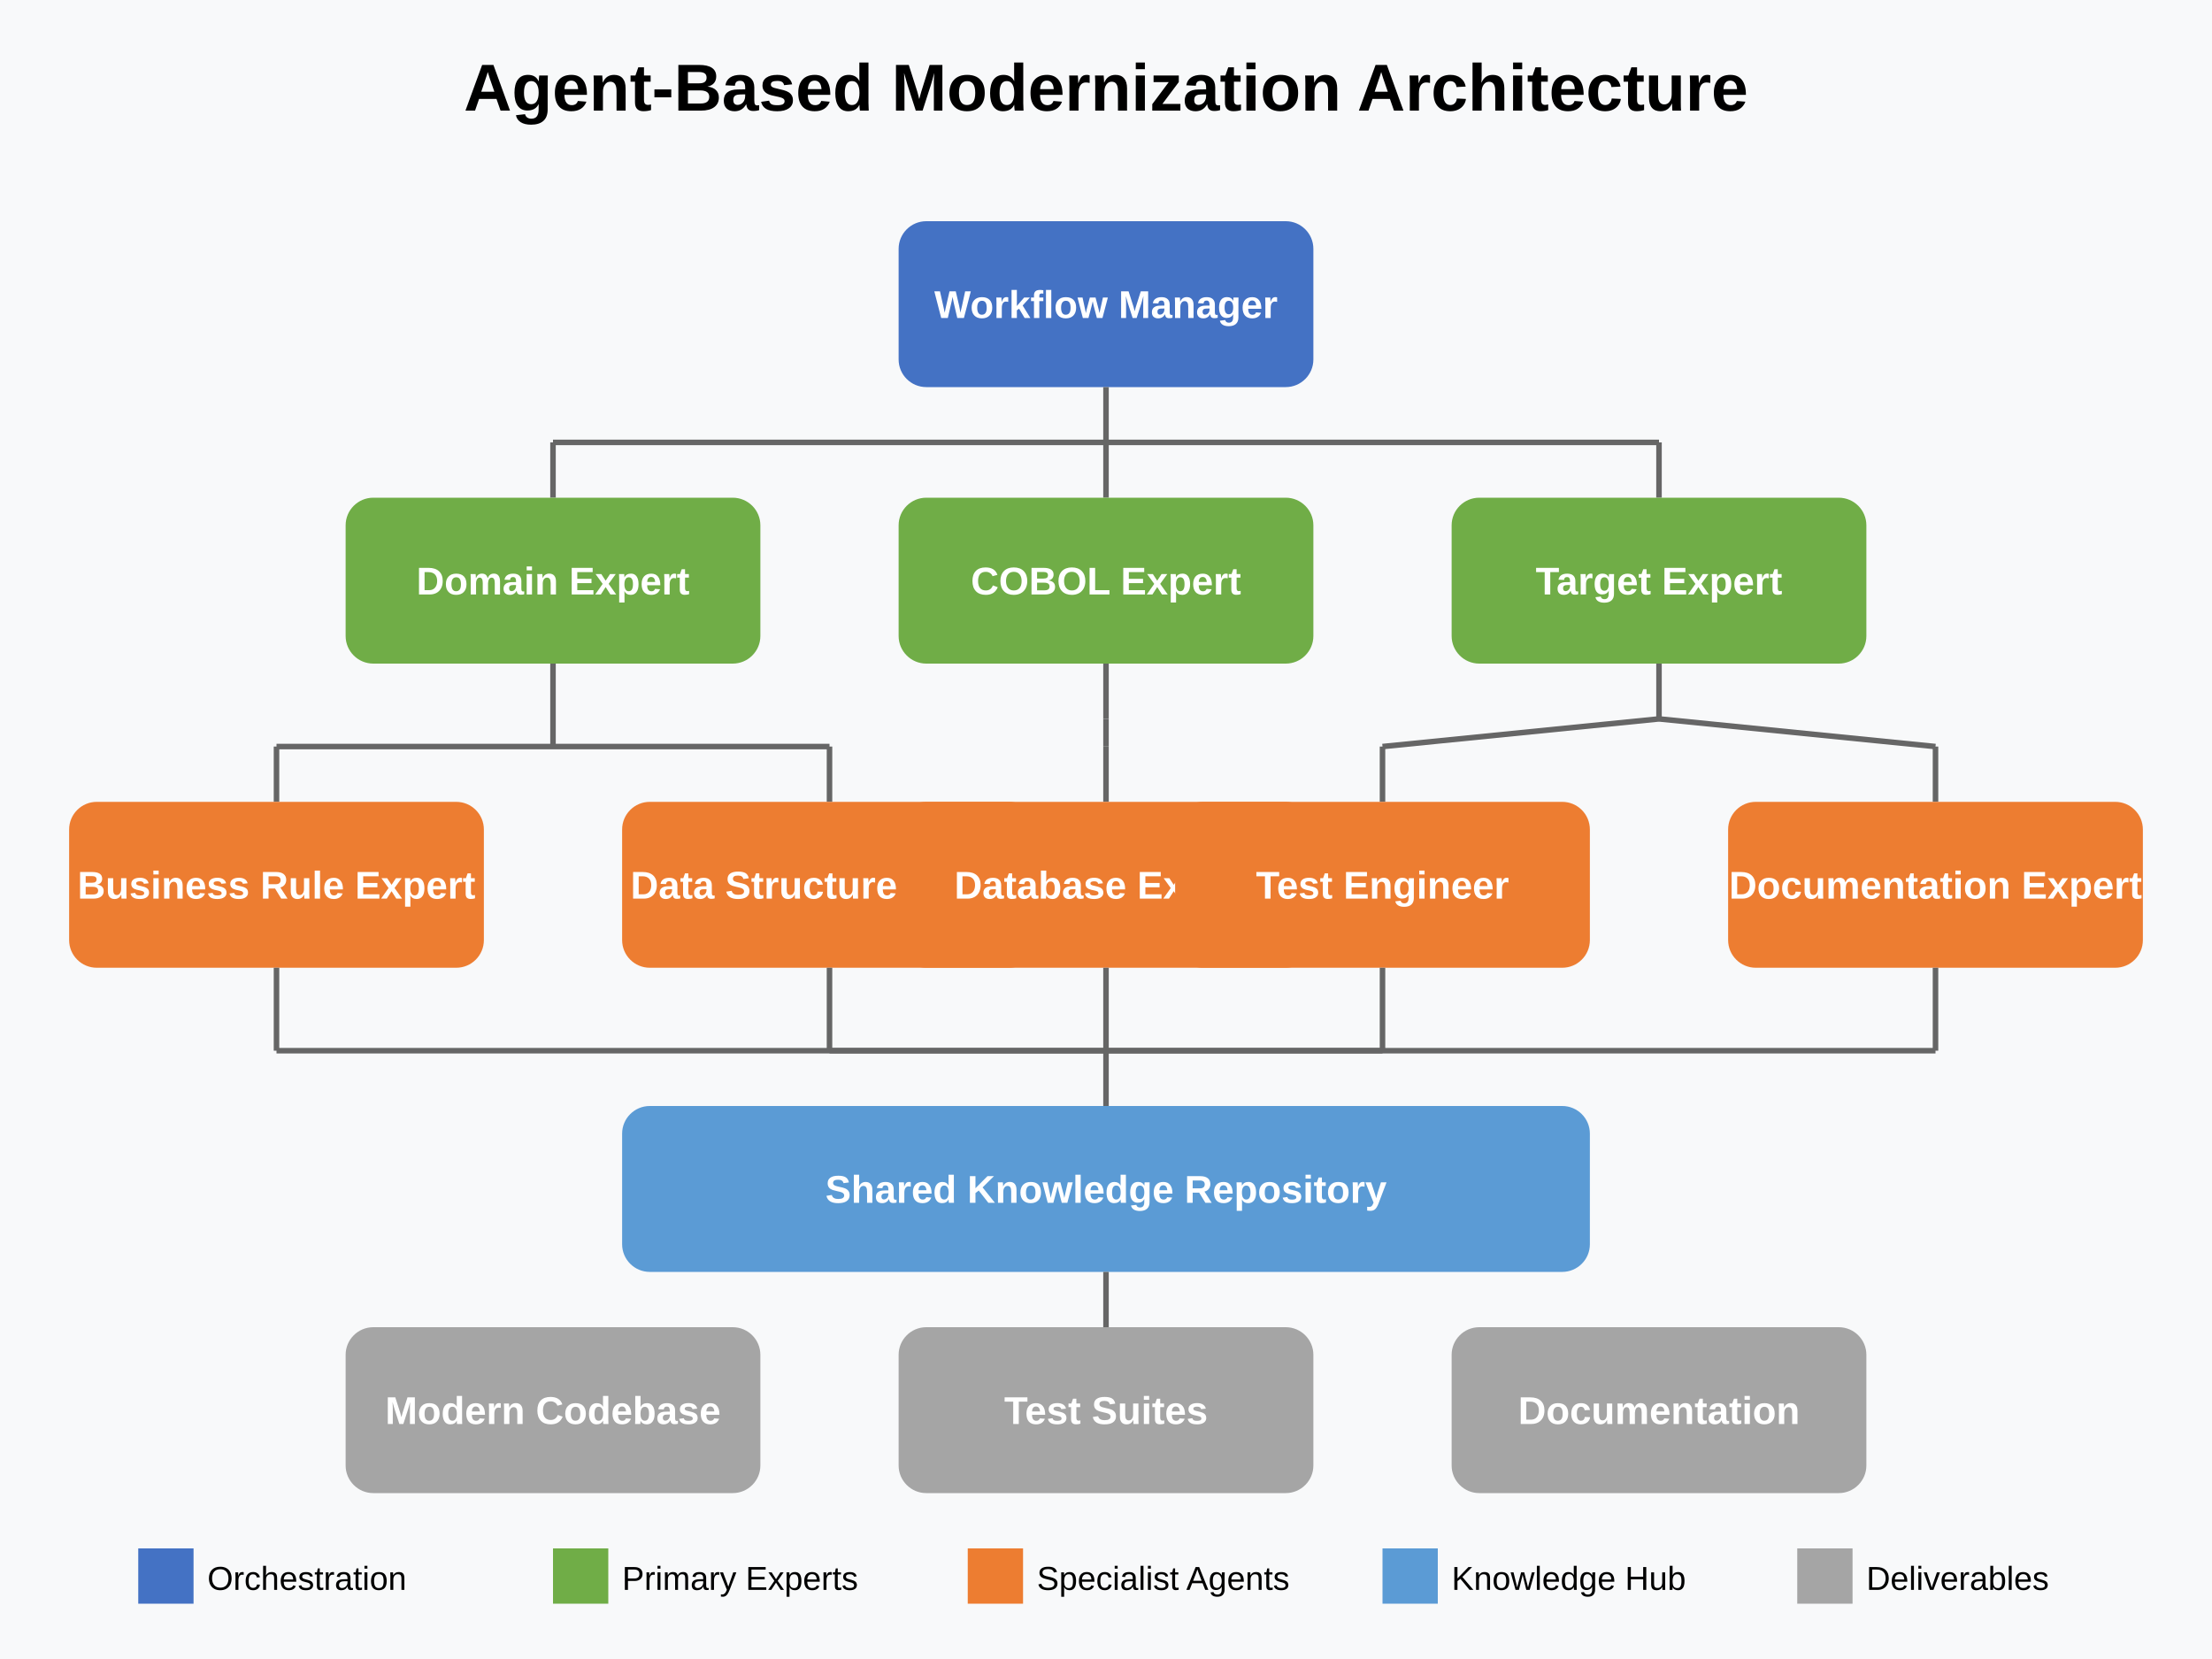
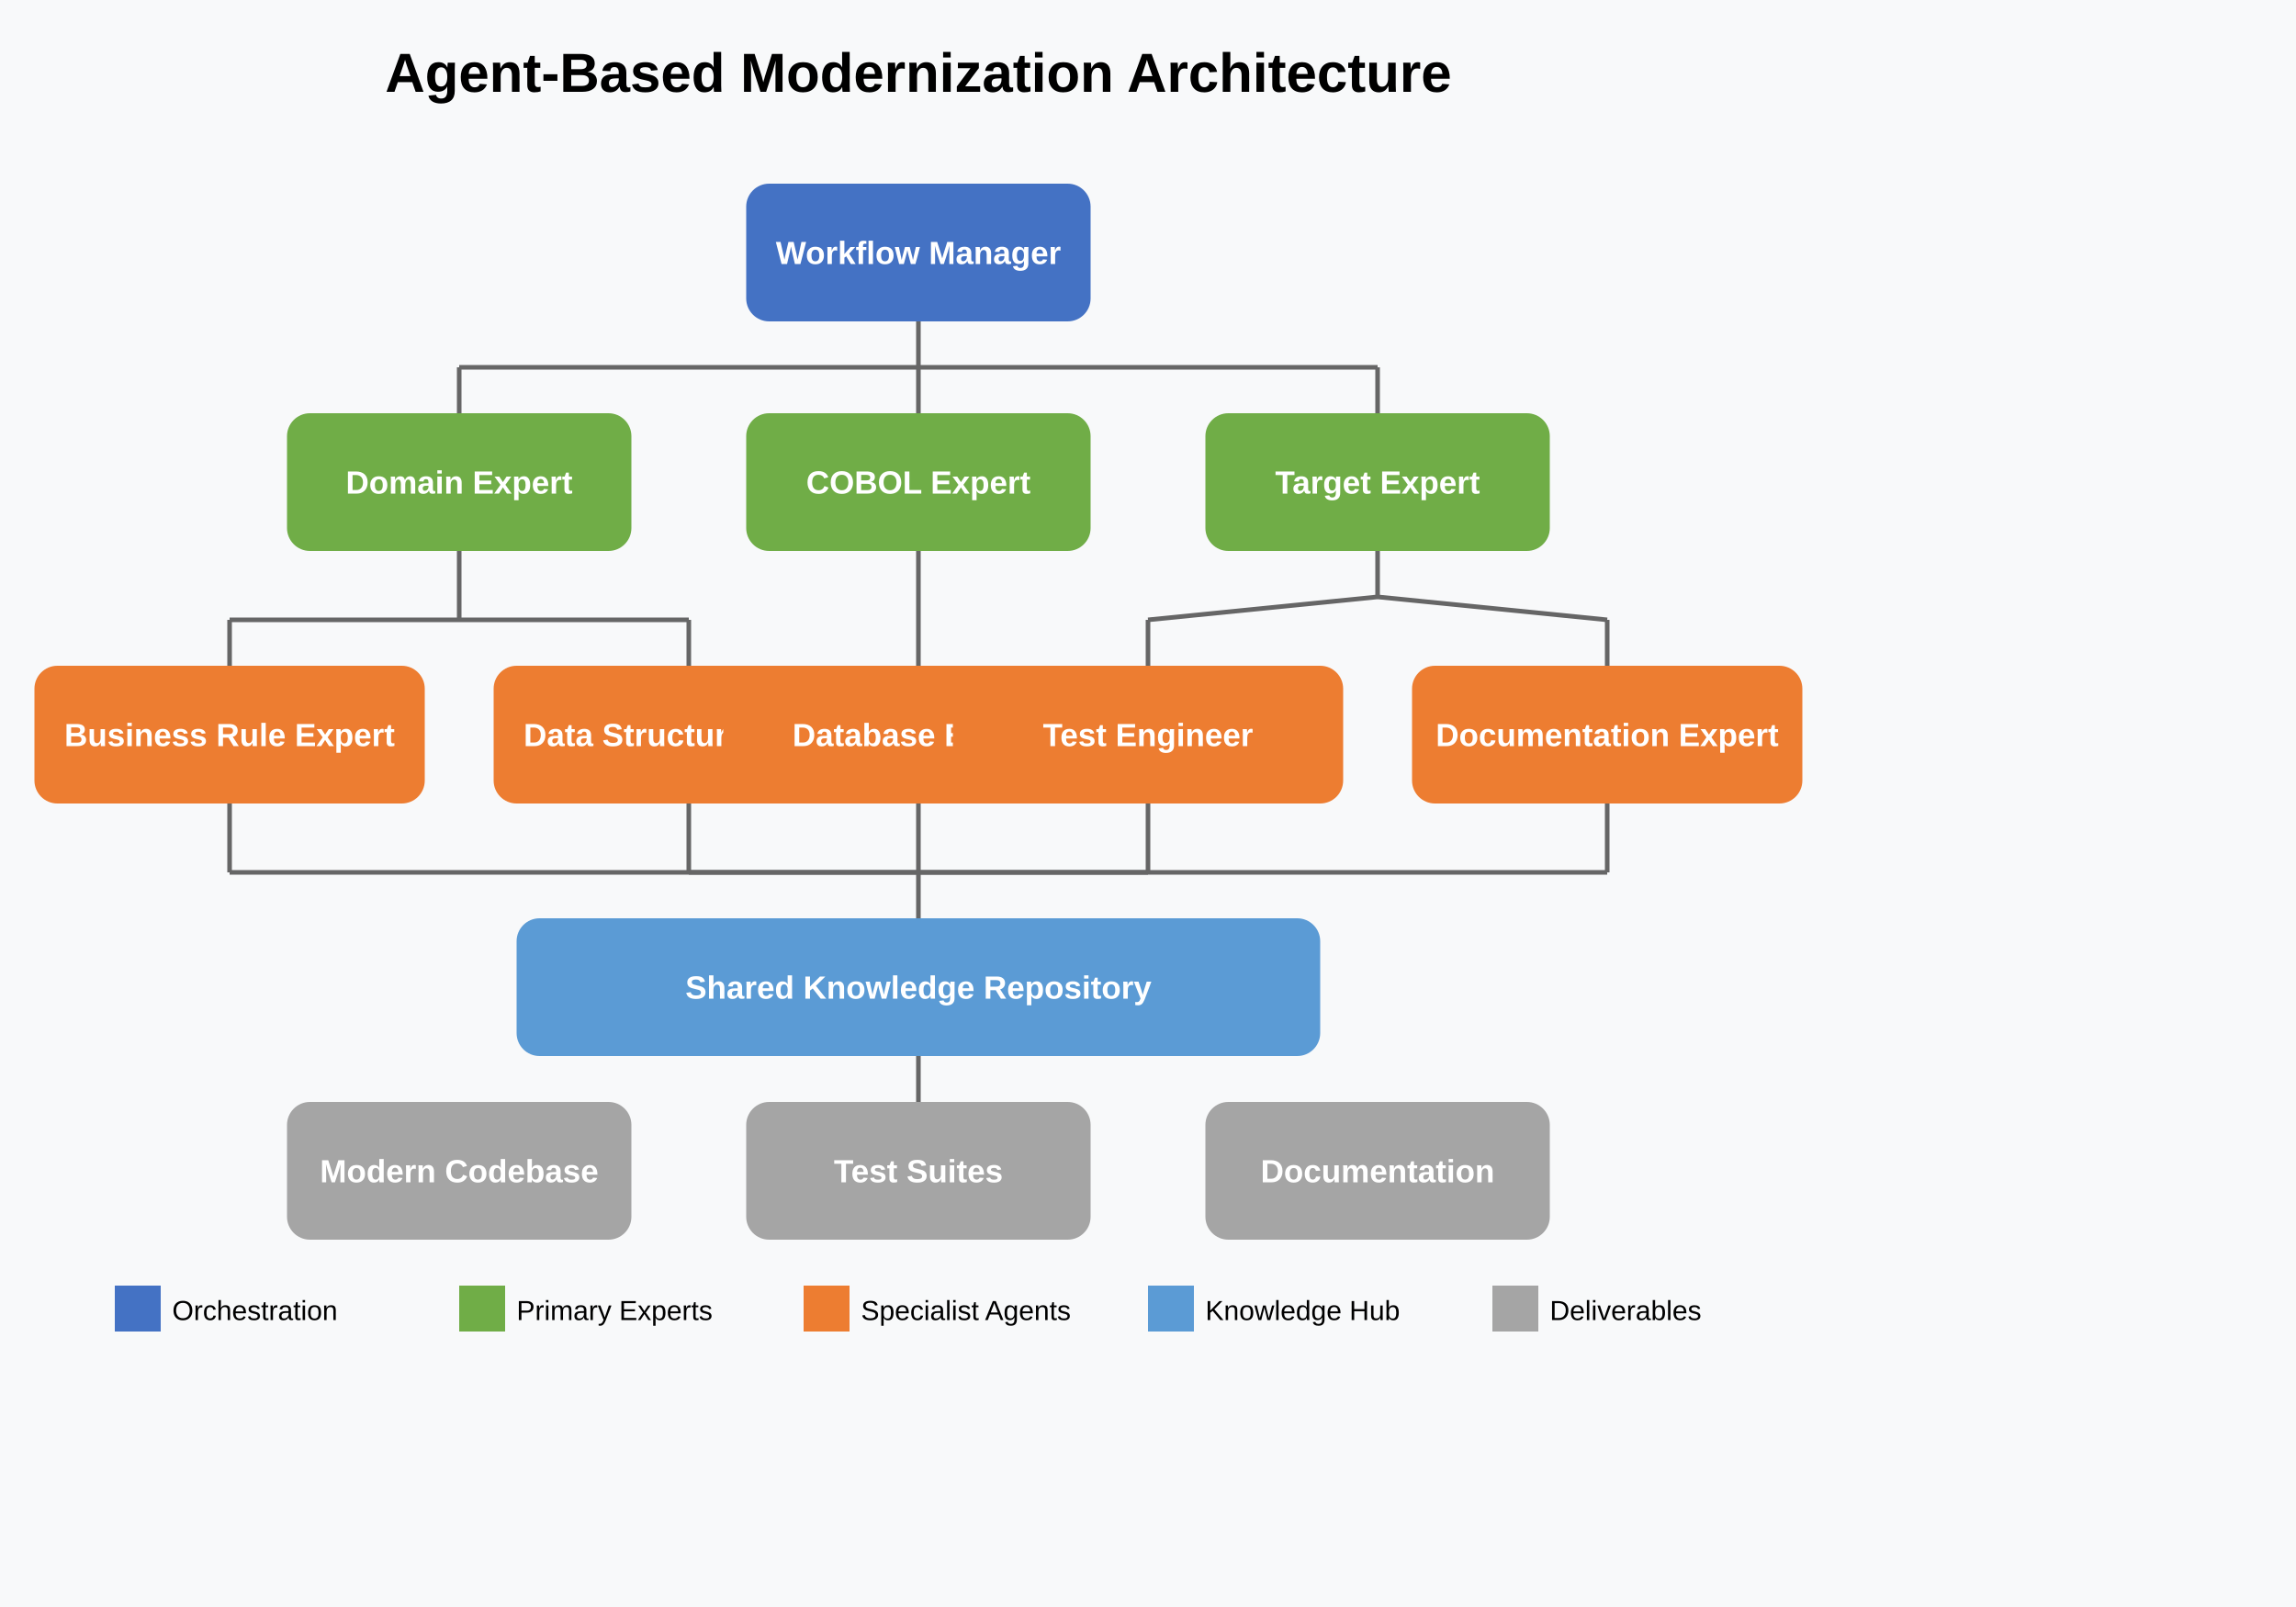
- <svg xmlns="http://www.w3.org/2000/svg" viewBox="0 0 800 600">
-   <rect x="0" y="0" width="800" height="600" fill="#f8f9fa" />
+ <svg xmlns="http://www.w3.org/2000/svg" viewBox="0 0 1000 700">
+   <rect x="0" y="0" width="1000" height="700" fill="#f8f9fa" />
  <text x="400" y="40" font-family="Arial" font-size="24" text-anchor="middle" font-weight="bold">Agent-Based Modernization Architecture</text>
  <rect x="325" y="80" width="150" height="60" rx="10" fill="#4472c4" />
  <text x="400" y="115" font-family="Arial" font-size="14" text-anchor="middle" fill="white" font-weight="bold">Workflow Manager</text>
  <line x1="400" y1="140" x2="400" y2="160" stroke="#666" stroke-width="2" />
  <line x1="400" y1="160" x2="200" y2="160" stroke="#666" stroke-width="2" />
  <line x1="400" y1="160" x2="600" y2="160" stroke="#666" stroke-width="2" />
  <line x1="200" y1="160" x2="200" y2="180" stroke="#666" stroke-width="2" />
  <line x1="400" y1="160" x2="400" y2="180" stroke="#666" stroke-width="2" />
  <line x1="600" y1="160" x2="600" y2="180" stroke="#666" stroke-width="2" />
  <rect x="125" y="180" width="150" height="60" rx="10" fill="#70ad47" />
  <text x="200" y="215" font-family="Arial" font-size="14" text-anchor="middle" fill="white" font-weight="bold">Domain Expert</text>
  <rect x="325" y="180" width="150" height="60" rx="10" fill="#70ad47" />
  <text x="400" y="215" font-family="Arial" font-size="14" text-anchor="middle" fill="white" font-weight="bold">COBOL Expert</text>
  <rect x="525" y="180" width="150" height="60" rx="10" fill="#70ad47" />
  <text x="600" y="215" font-family="Arial" font-size="14" text-anchor="middle" fill="white" font-weight="bold">Target Expert</text>
  <line x1="200" y1="240" x2="200" y2="270" stroke="#666" stroke-width="2" />
  <line x1="400" y1="240" x2="400" y2="260" stroke="#666" stroke-width="2" />
  <line x1="600" y1="240" x2="600" y2="260" stroke="#666" stroke-width="2" />
  <line x1="200" y1="270" x2="100" y2="270" stroke="#666" stroke-width="2" />
  <line x1="200" y1="270" x2="300" y2="270" stroke="#666" stroke-width="2" />
  <line x1="400" y1="260" x2="400" y2="270" stroke="#666" stroke-width="2" />
  <line x1="600" y1="260" x2="500" y2="270" stroke="#666" stroke-width="2" />
  <line x1="600" y1="260" x2="700" y2="270" stroke="#666" stroke-width="2" />
  <line x1="100" y1="270" x2="100" y2="290" stroke="#666" stroke-width="2" />
  <line x1="300" y1="270" x2="300" y2="290" stroke="#666" stroke-width="2" />
  <line x1="400" y1="270" x2="400" y2="290" stroke="#666" stroke-width="2" />
  <line x1="500" y1="270" x2="500" y2="290" stroke="#666" stroke-width="2" />
  <line x1="700" y1="270" x2="700" y2="290" stroke="#666" stroke-width="2" />
-   <rect x="25" y="290" width="150" height="60" rx="10" fill="#ed7d31" />
+   <rect x="15" y="290" width="170" height="60" rx="10" fill="#ed7d31" />
  <text x="100" y="325" font-family="Arial" font-size="14" text-anchor="middle" fill="white" font-weight="bold">Business Rule Expert</text>
-   <rect x="225" y="290" width="150" height="60" rx="10" fill="#ed7d31" />
+   <rect x="215" y="290" width="170" height="60" rx="10" fill="#ed7d31" />
  <text x="300" y="325" font-family="Arial" font-size="14" text-anchor="middle" fill="white" font-weight="bold">Data Structure Expert</text>
-   <rect x="325" y="290" width="150" height="60" rx="10" fill="#ed7d31" />
+   <rect x="315" y="290" width="170" height="60" rx="10" fill="#ed7d31" />
  <text x="400" y="325" font-family="Arial" font-size="14" text-anchor="middle" fill="white" font-weight="bold">Database Expert</text>
-   <rect x="425" y="290" width="150" height="60" rx="10" fill="#ed7d31" />
+   <rect x="415" y="290" width="170" height="60" rx="10" fill="#ed7d31" />
  <text x="500" y="325" font-family="Arial" font-size="14" text-anchor="middle" fill="white" font-weight="bold">Test Engineer</text>
-   <rect x="625" y="290" width="150" height="60" rx="10" fill="#ed7d31" />
+   <rect x="615" y="290" width="170" height="60" rx="10" fill="#ed7d31" />
  <text x="700" y="325" font-family="Arial" font-size="14" text-anchor="middle" fill="white" font-weight="bold">Documentation Expert</text>
  <line x1="100" y1="350" x2="100" y2="380" stroke="#666" stroke-width="2" />
  <line x1="300" y1="350" x2="300" y2="380" stroke="#666" stroke-width="2" />
  <line x1="400" y1="350" x2="400" y2="380" stroke="#666" stroke-width="2" />
  <line x1="500" y1="350" x2="500" y2="380" stroke="#666" stroke-width="2" />
  <line x1="700" y1="350" x2="700" y2="380" stroke="#666" stroke-width="2" />
  <line x1="100" y1="380" x2="400" y2="380" stroke="#666" stroke-width="2" />
  <line x1="300" y1="380" x2="400" y2="380" stroke="#666" stroke-width="2" />
  <line x1="500" y1="380" x2="400" y2="380" stroke="#666" stroke-width="2" />
  <line x1="700" y1="380" x2="400" y2="380" stroke="#666" stroke-width="2" />
  <line x1="400" y1="380" x2="400" y2="400" stroke="#666" stroke-width="2" />
  <rect x="225" y="400" width="350" height="60" rx="10" fill="#5b9bd5" />
  <text x="400" y="435" font-family="Arial" font-size="14" text-anchor="middle" fill="white" font-weight="bold">Shared Knowledge Repository</text>
  <line x1="400" y1="460" x2="400" y2="480" stroke="#666" stroke-width="2" />
  <rect x="125" y="480" width="150" height="60" rx="10" fill="#a5a5a5" />
  <text x="200" y="515" font-family="Arial" font-size="14" text-anchor="middle" fill="white" font-weight="bold">Modern Codebase</text>
  <rect x="325" y="480" width="150" height="60" rx="10" fill="#a5a5a5" />
  <text x="400" y="515" font-family="Arial" font-size="14" text-anchor="middle" fill="white" font-weight="bold">Test Suites</text>
  <rect x="525" y="480" width="150" height="60" rx="10" fill="#a5a5a5" />
  <text x="600" y="515" font-family="Arial" font-size="14" text-anchor="middle" fill="white" font-weight="bold">Documentation</text>
  <rect x="50" y="560" width="20" height="20" fill="#4472c4" />
  <text x="75" y="575" font-family="Arial" font-size="12" text-anchor="start">Orchestration</text>
  <rect x="200" y="560" width="20" height="20" fill="#70ad47" />
  <text x="225" y="575" font-family="Arial" font-size="12" text-anchor="start">Primary Experts</text>
  <rect x="350" y="560" width="20" height="20" fill="#ed7d31" />
  <text x="375" y="575" font-family="Arial" font-size="12" text-anchor="start">Specialist Agents</text>
  <rect x="500" y="560" width="20" height="20" fill="#5b9bd5" />
  <text x="525" y="575" font-family="Arial" font-size="12" text-anchor="start">Knowledge Hub</text>
  <rect x="650" y="560" width="20" height="20" fill="#a5a5a5" />
  <text x="675" y="575" font-family="Arial" font-size="12" text-anchor="start">Deliverables</text>
</svg>
